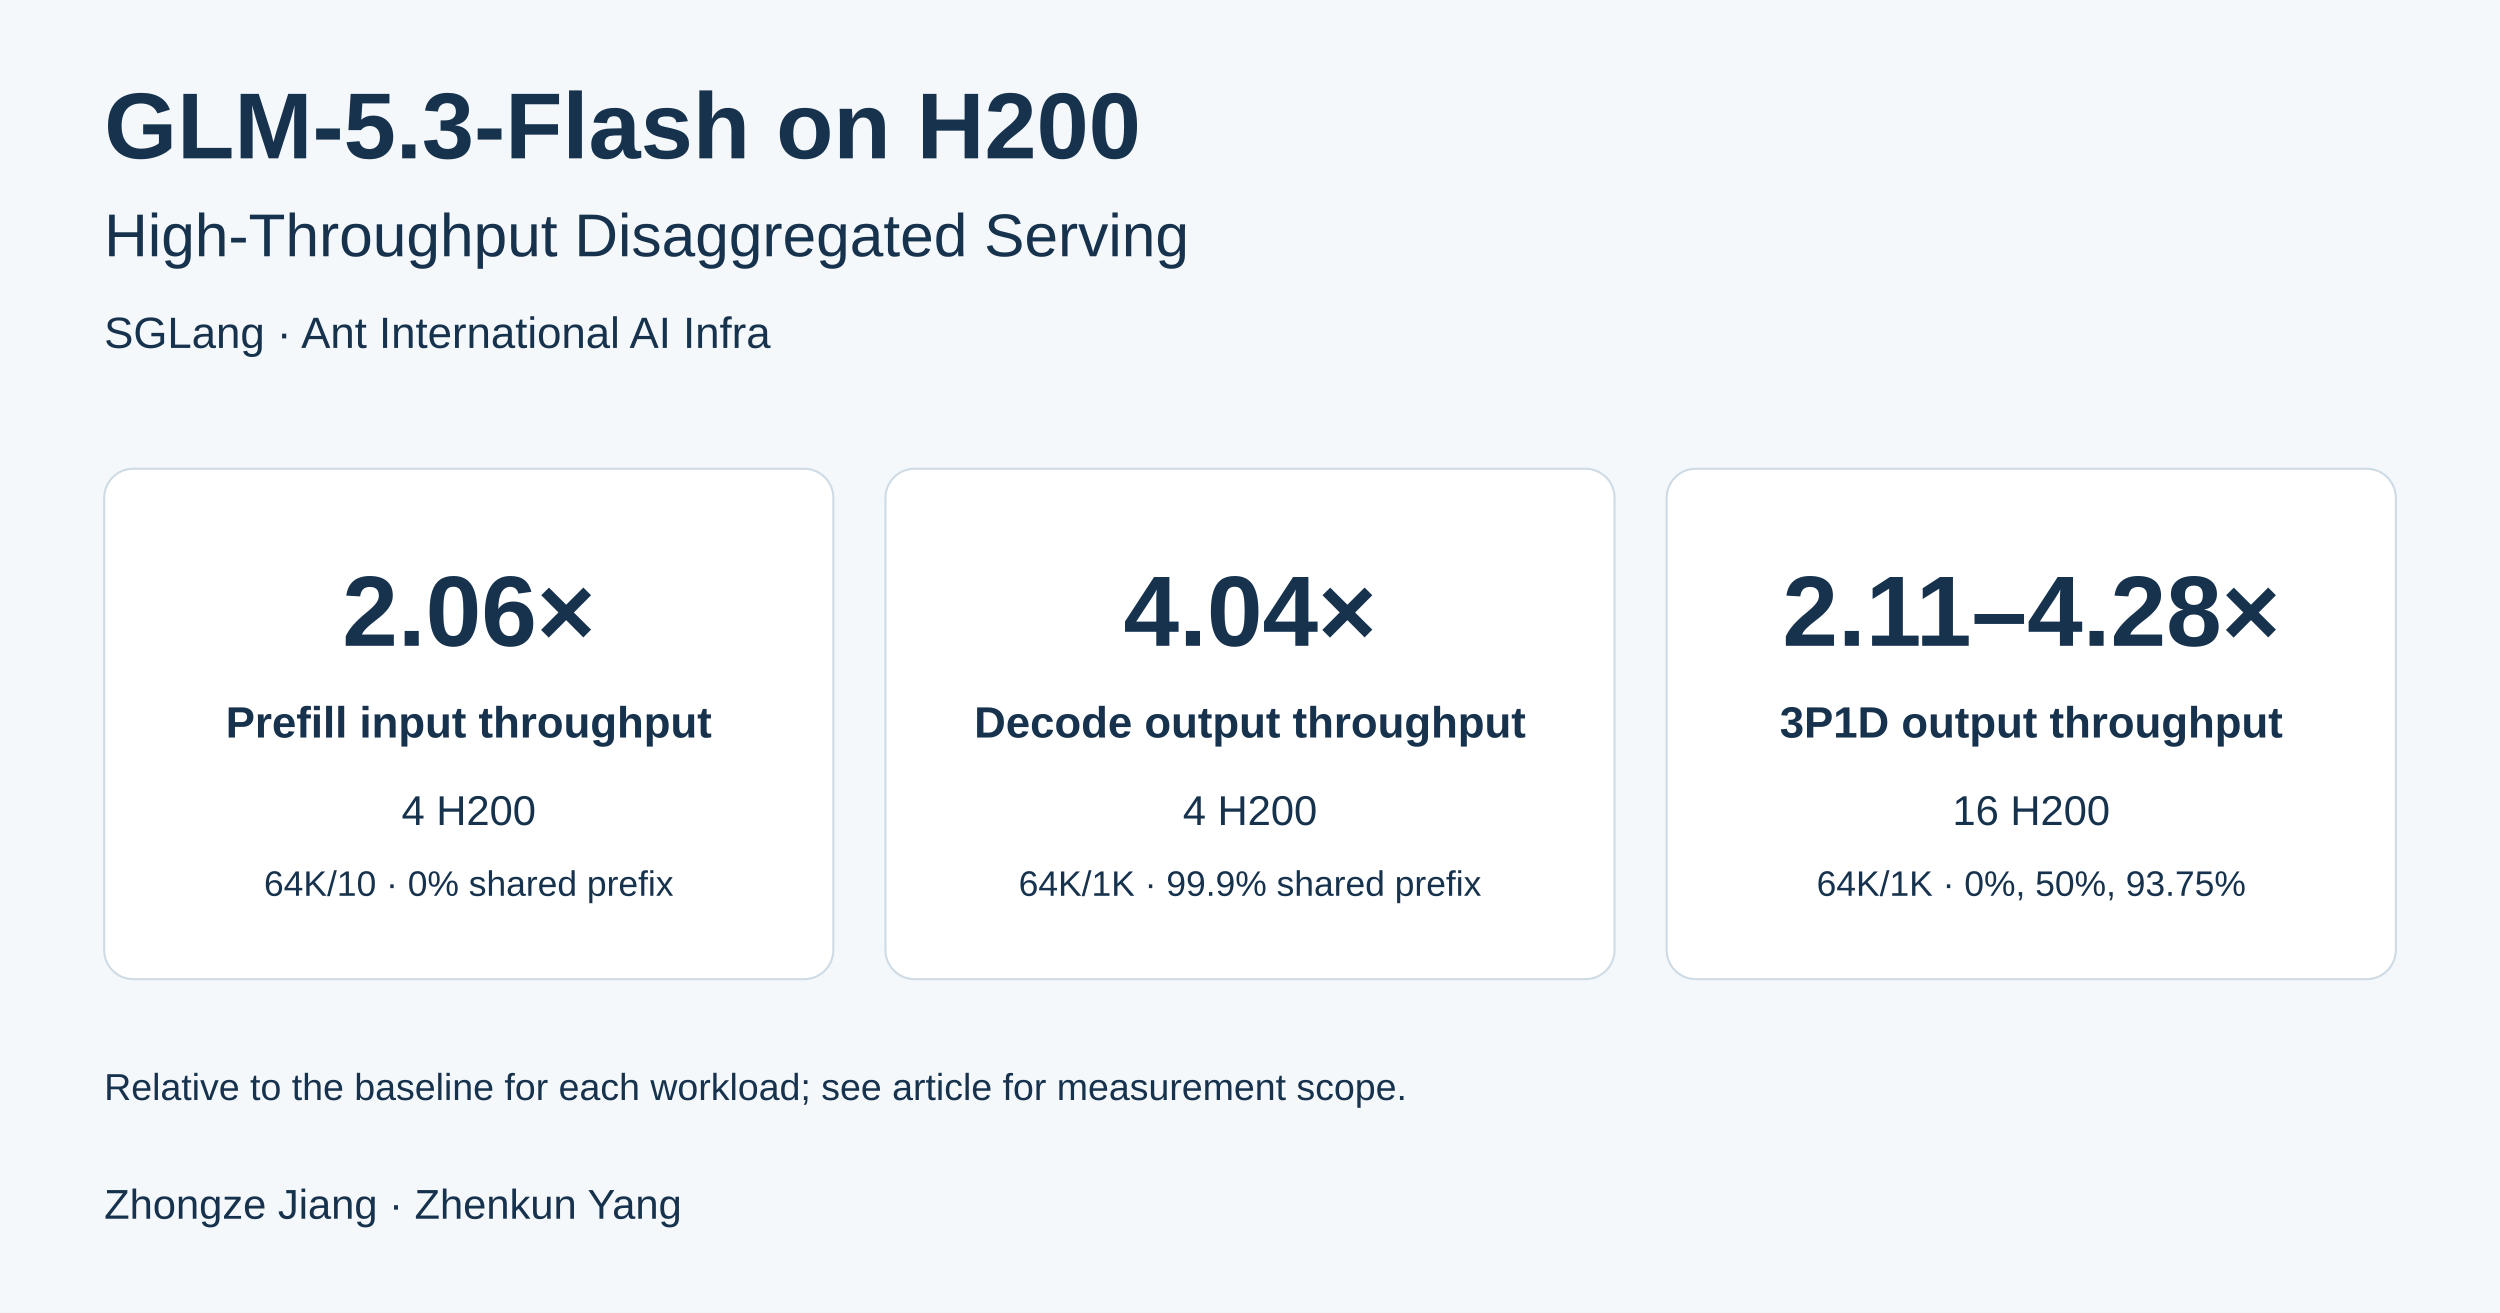
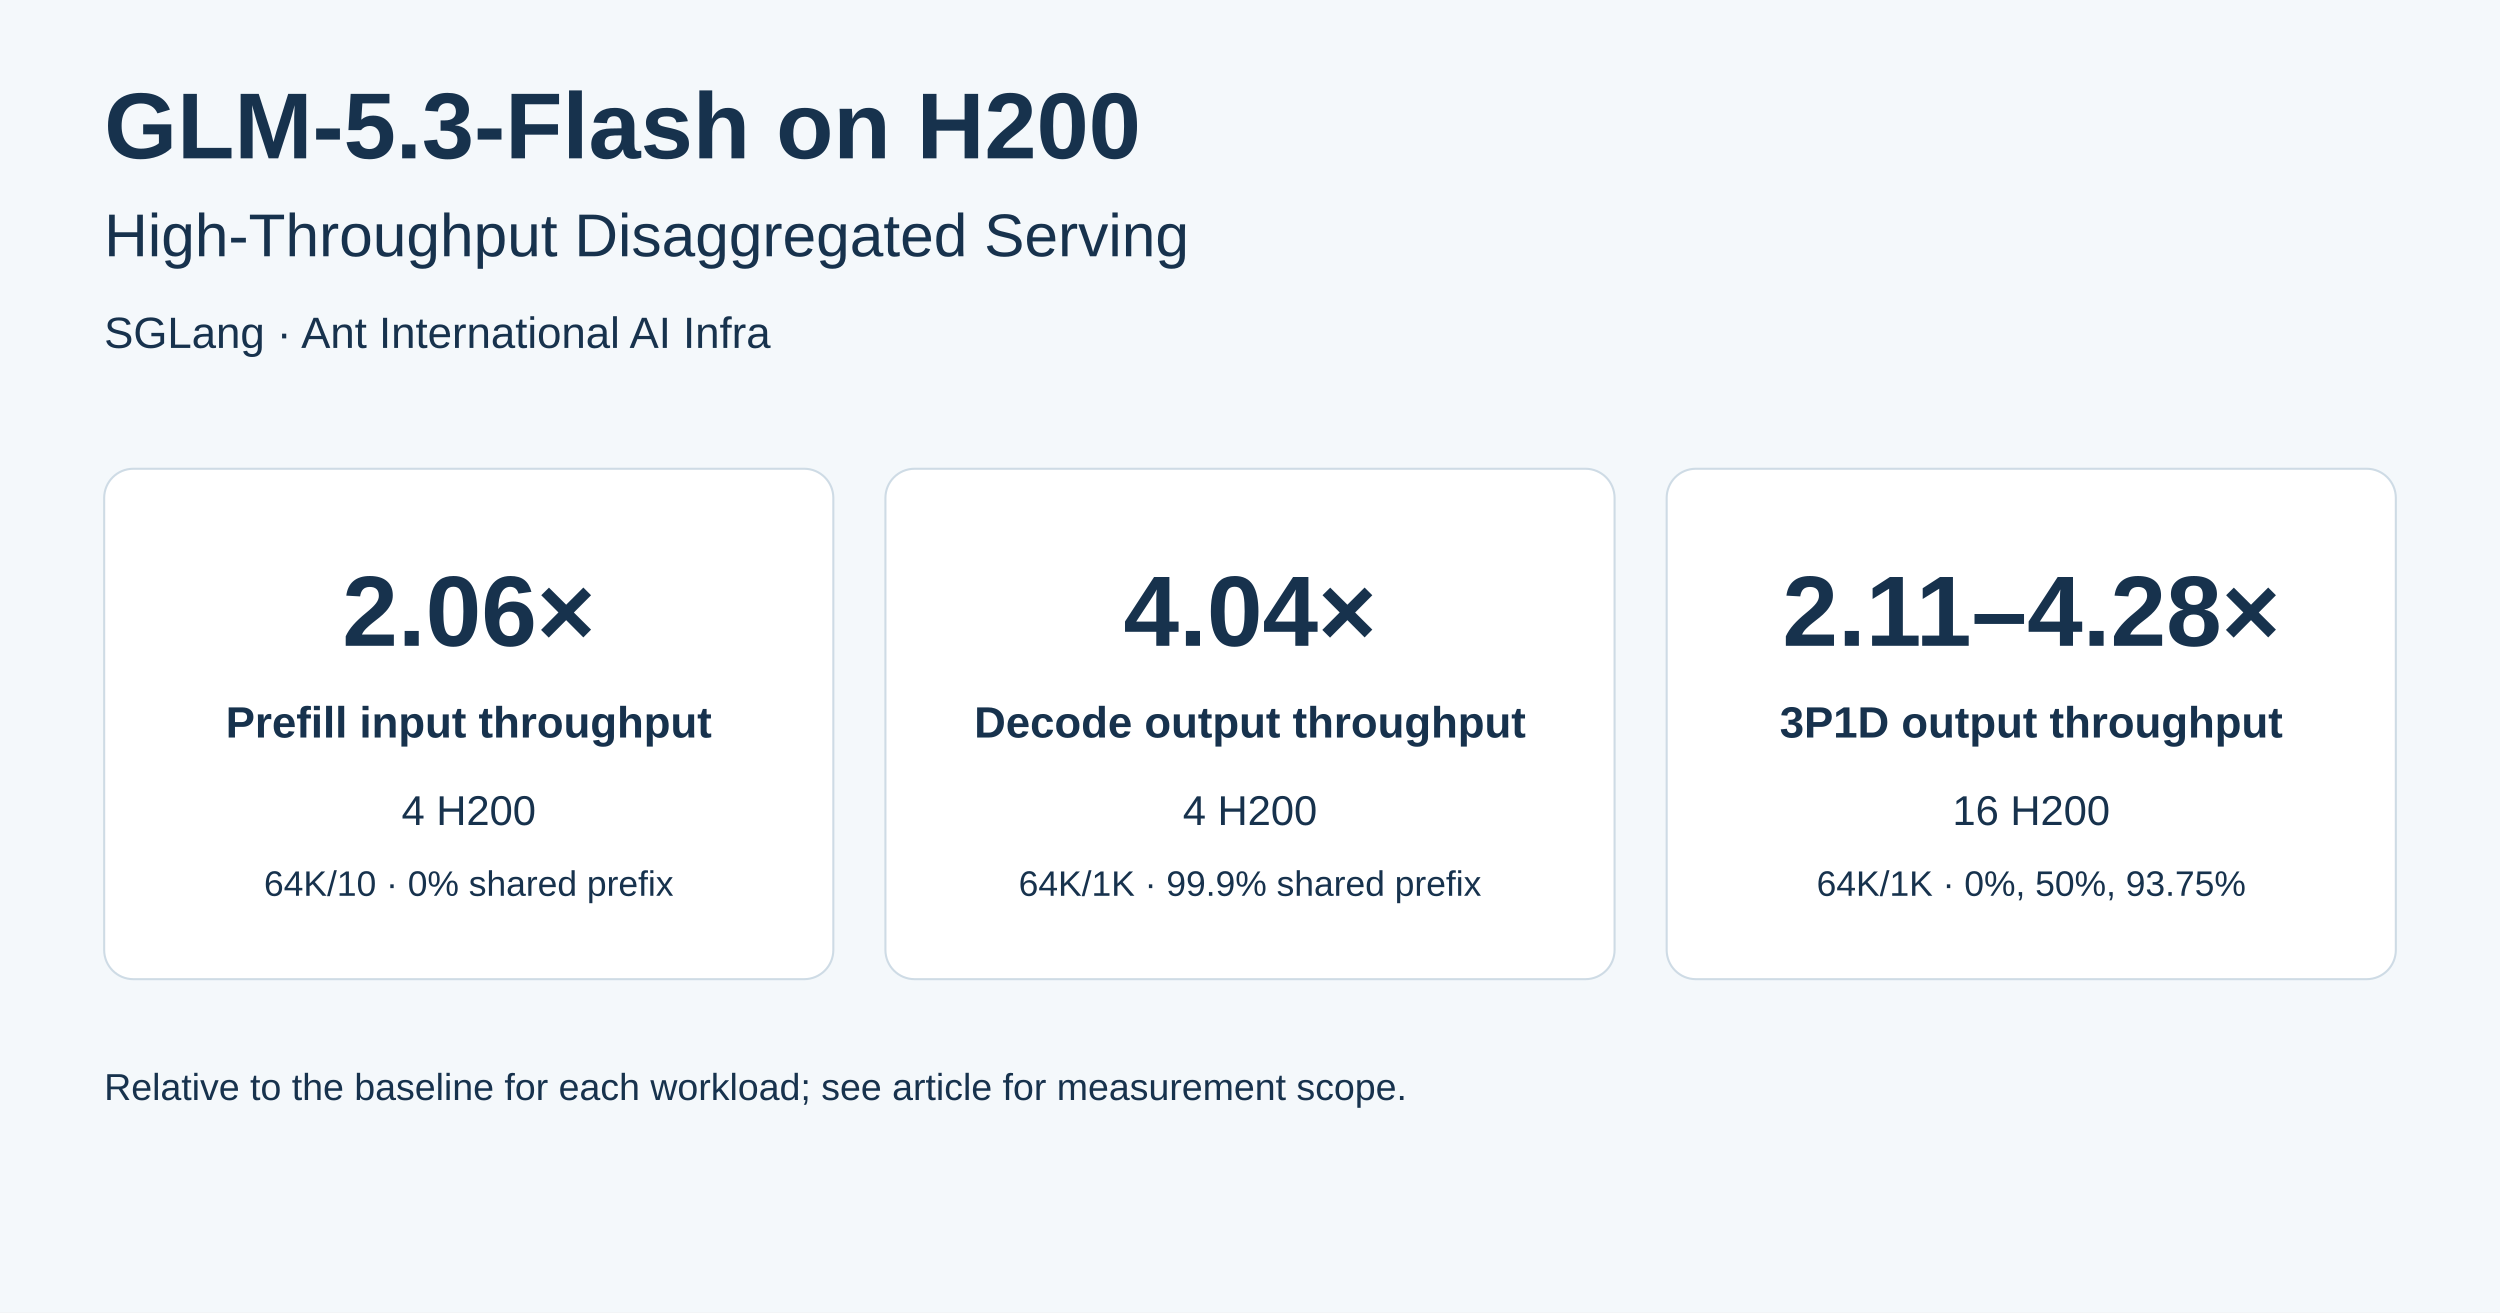
<svg xmlns="http://www.w3.org/2000/svg" width="1200" height="630" viewBox="0 0 1200 630" role="img" aria-labelledby="title desc">
  <rect width="1200" height="630" fill="#f4f8fb" />
  <style>text{font-family:Arial,Helvetica,sans-serif;fill:#17324d}</style>
  <text x="50" y="76" font-size="45" font-weight="bold" text-anchor="start" fill="#17324d">GLM-5.3-Flash on H200</text>
  <text x="50" y="123" font-size="29" font-weight="normal" text-anchor="start" fill="#17324d">High-Throughput Disaggregated Serving</text>
  <text x="50" y="167" font-size="21" font-weight="normal" text-anchor="start" fill="#596f83">SGLang · Ant International AI Infra</text>
  <rect x="50" y="225" width="350" height="245" rx="14" fill="white" stroke="#cedbe5" />
  <text x="225" y="310" font-size="48" font-weight="bold" text-anchor="middle" fill="#158579">2.06×</text>
  <text x="225" y="354" font-size="21" font-weight="bold" text-anchor="middle" fill="#17324d">Prefill input throughput</text>
  <text x="225" y="396" font-size="20" font-weight="normal" text-anchor="middle" fill="#596f83">4 H200</text>
  <text x="225" y="430" font-size="17" font-weight="normal" text-anchor="middle" fill="#596f83">64K/10 · 0% shared prefix</text>
  <rect x="425" y="225" width="350" height="245" rx="14" fill="white" stroke="#cedbe5" />
  <text x="600" y="310" font-size="48" font-weight="bold" text-anchor="middle" fill="#2374b8">4.04×</text>
  <text x="600" y="354" font-size="21" font-weight="bold" text-anchor="middle" fill="#17324d">Decode output throughput</text>
  <text x="600" y="396" font-size="20" font-weight="normal" text-anchor="middle" fill="#596f83">4 H200</text>
  <text x="600" y="430" font-size="17" font-weight="normal" text-anchor="middle" fill="#596f83">64K/1K · 99.9% shared prefix</text>
  <rect x="800" y="225" width="350" height="245" rx="14" fill="white" stroke="#cedbe5" />
  <text x="975" y="310" font-size="48" font-weight="bold" text-anchor="middle" fill="#2374b8">2.11–4.28×</text>
  <text x="975" y="354" font-size="21" font-weight="bold" text-anchor="middle" fill="#17324d">3P1D output throughput</text>
  <text x="975" y="396" font-size="20" font-weight="normal" text-anchor="middle" fill="#596f83">16 H200</text>
  <text x="975" y="430" font-size="17" font-weight="normal" text-anchor="middle" fill="#596f83">64K/1K · 0%, 50%, 93.75%</text>
  <text x="50" y="528" font-size="18" font-weight="normal" text-anchor="start" fill="#596f83">Relative to the baseline for each workload; see article for measurement scope.</text>
-   <text x="50" y="585" font-size="20" font-weight="normal" text-anchor="start" fill="#17324d">Zhongze Jiang · Zhenkun Yang</text>
</svg>
